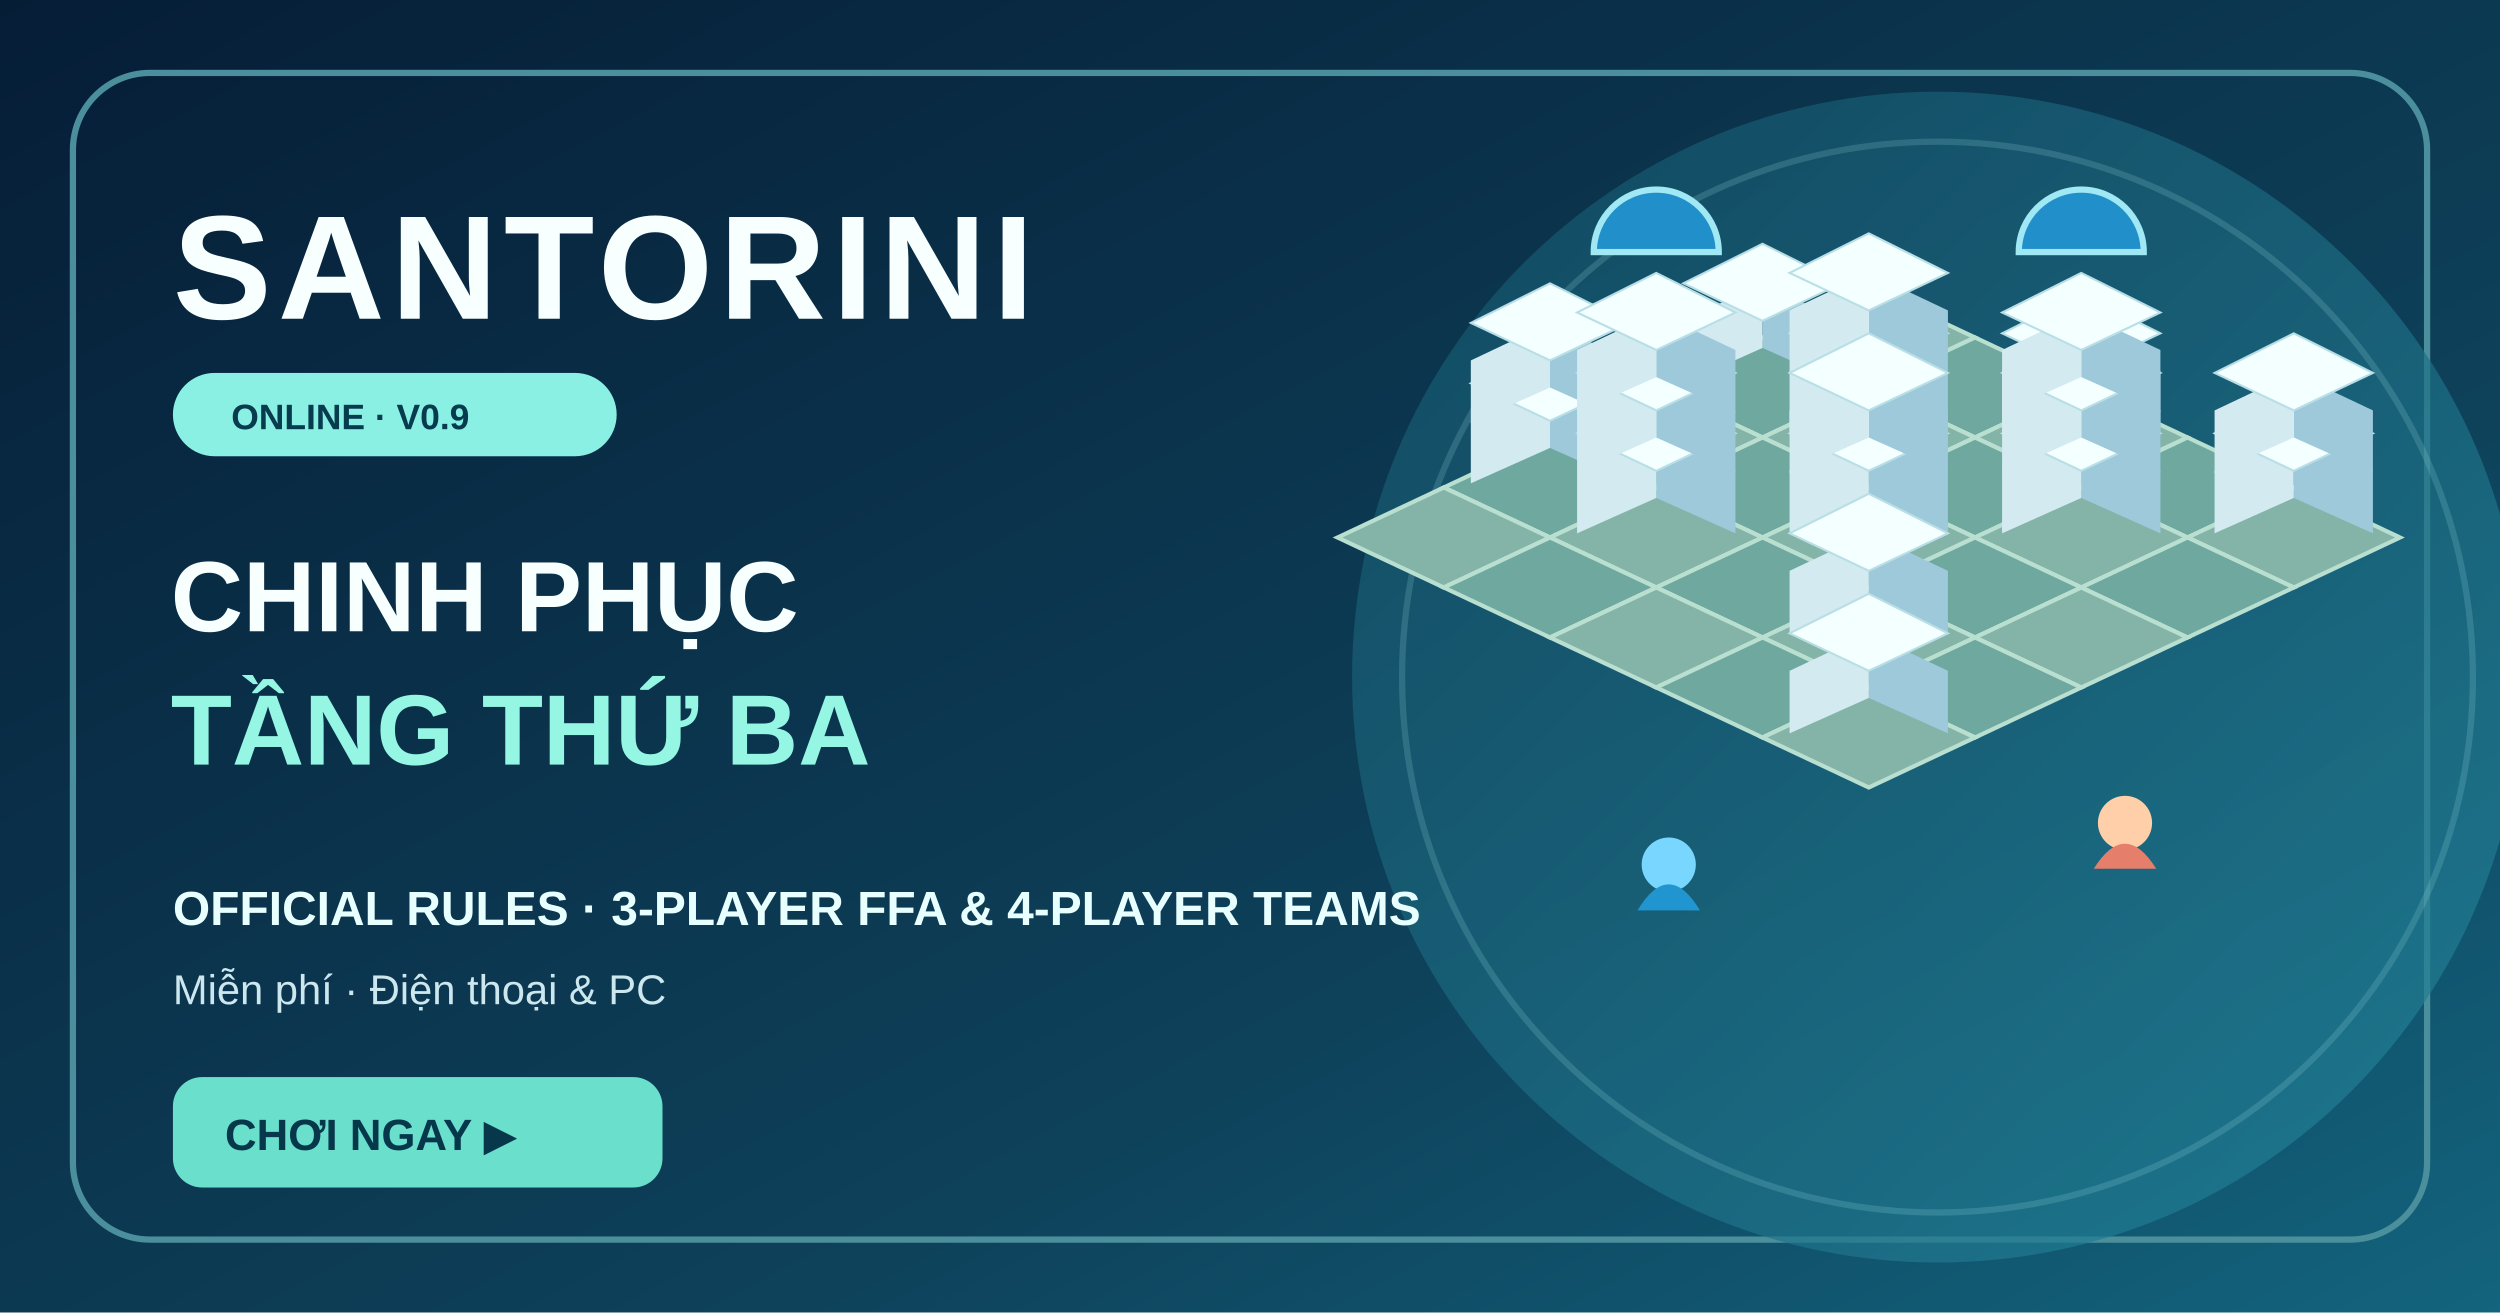
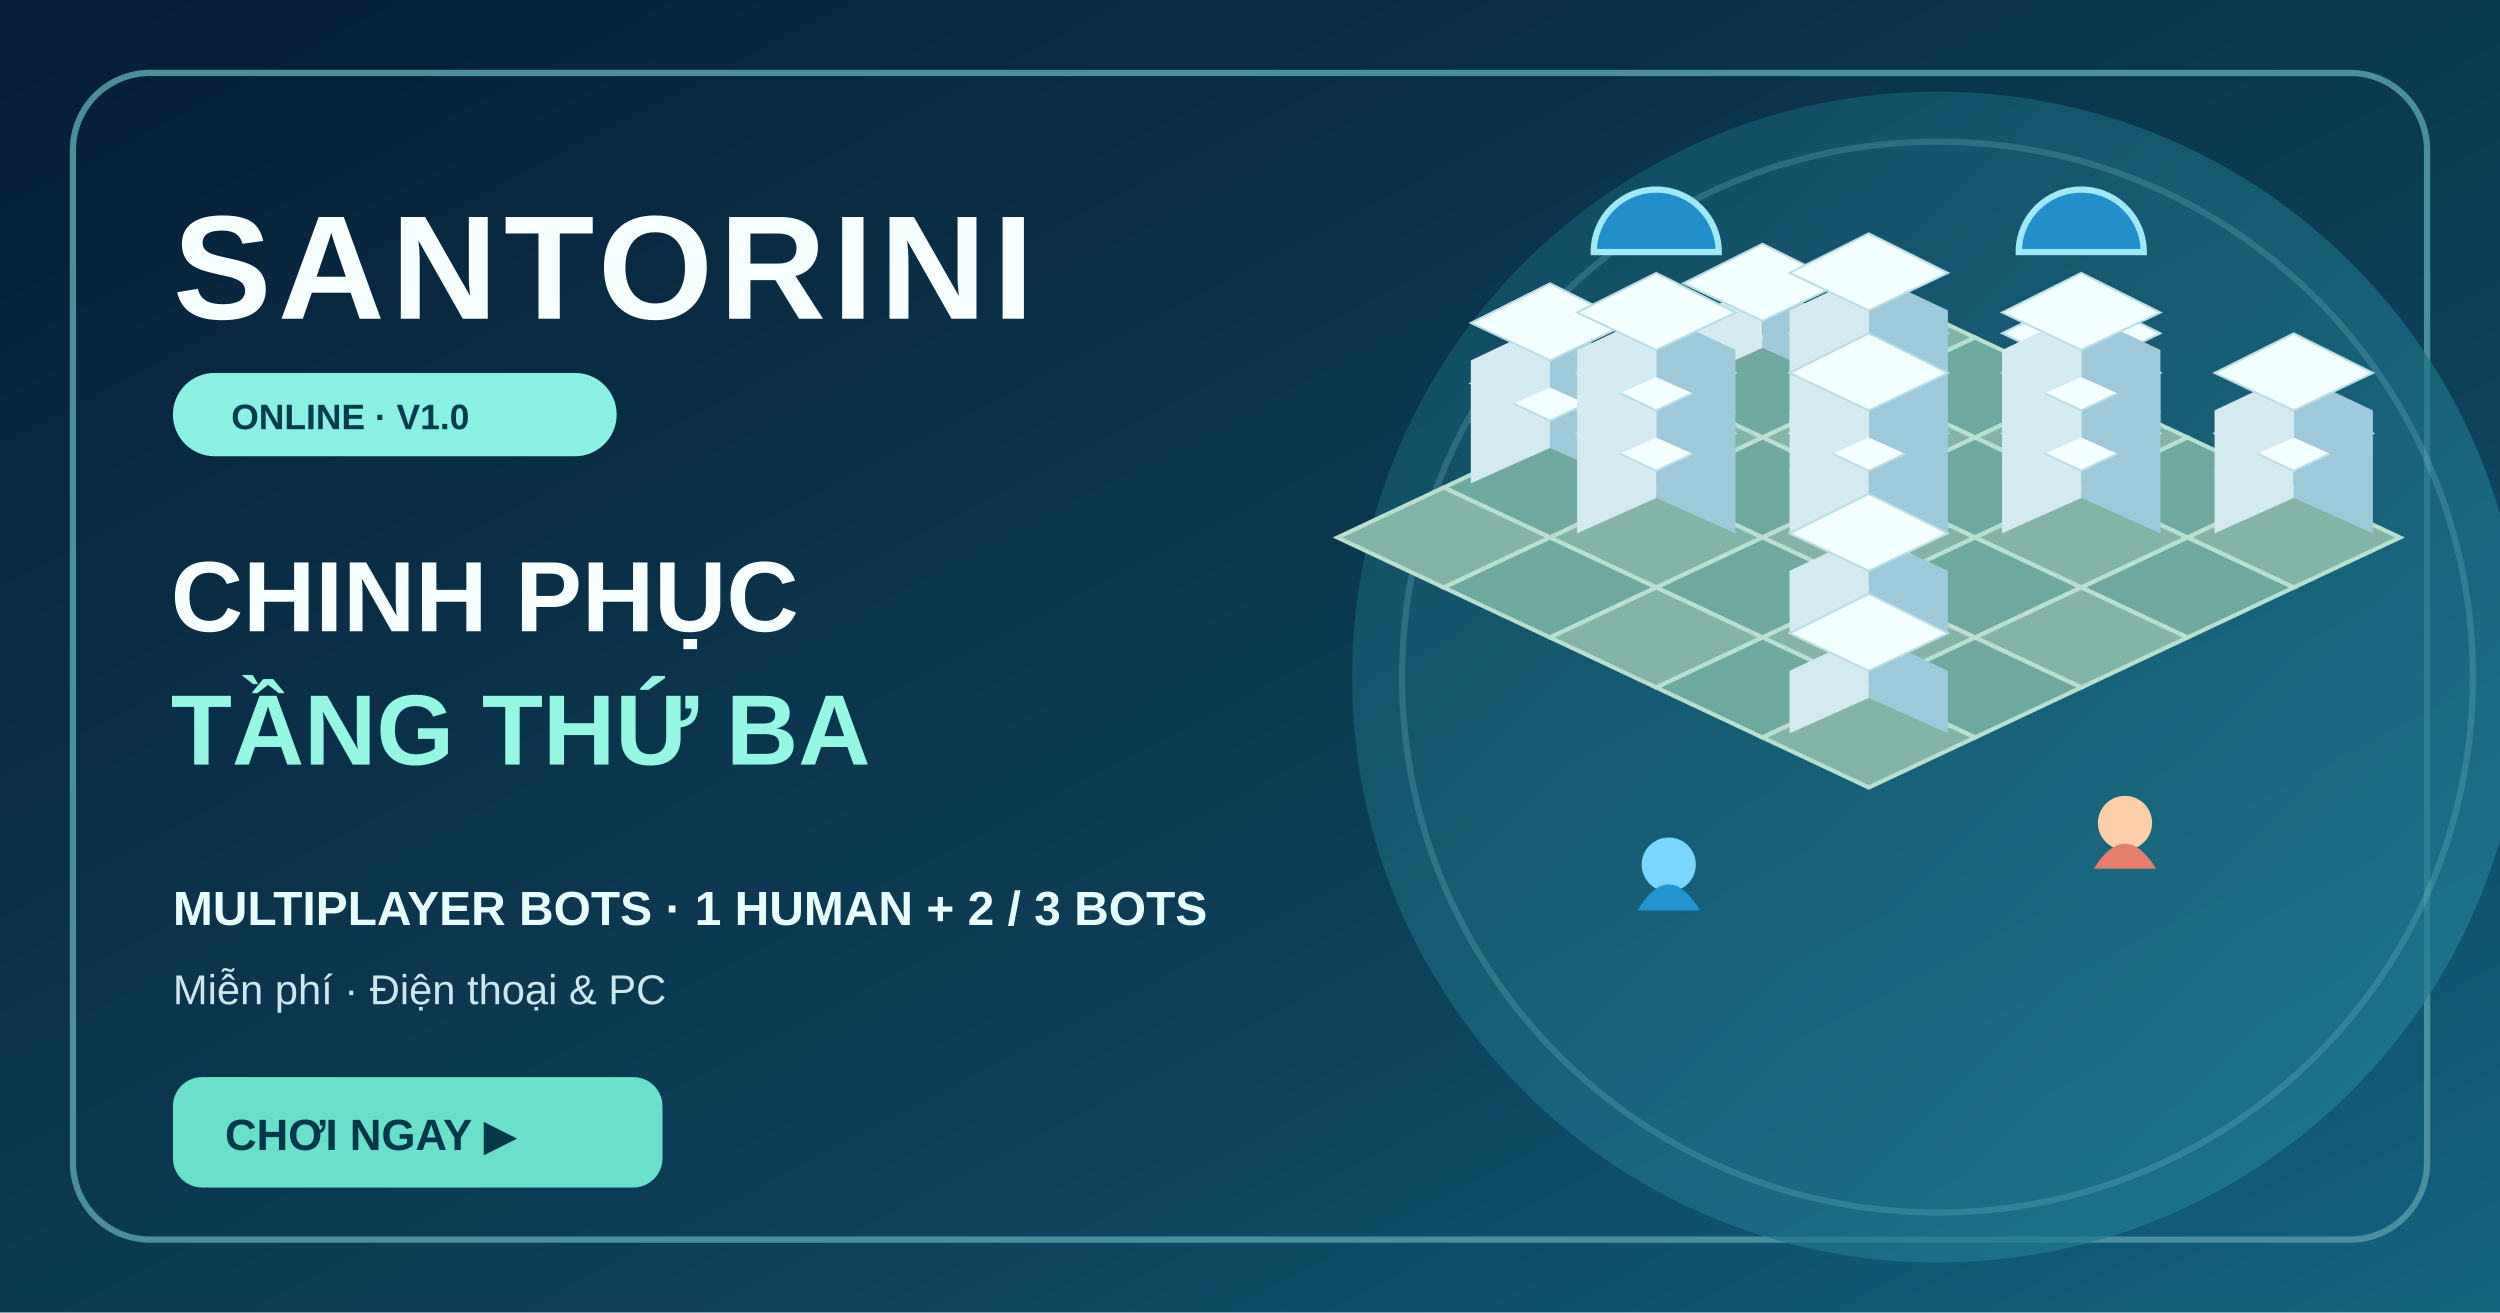
<svg xmlns="http://www.w3.org/2000/svg" width="1200" height="630" viewBox="0 0 1200 630">
  <defs>
    <linearGradient id="bg" x2="1" y2="1">
      <stop stop-color="#061d36" />
      <stop offset=".65" stop-color="#0e415a" />
      <stop offset="1" stop-color="#13647e" />
    </linearGradient>
    <linearGradient id="water" x2="1" y2="1">
      <stop stop-color="#14536a" />
      <stop offset="1" stop-color="#23849a" />
    </linearGradient>
  </defs>
  <rect width="1200" height="630" fill="url(#bg)" />
  <rect x="35" y="35" width="1130" height="560" rx="37" fill="none" stroke="#4c8f9c" stroke-width="3" />
  <circle cx="930" cy="325" r="281" fill="url(#water)" opacity=".7" />
  <circle cx="930" cy="325" r="257" fill="none" stroke="#a8e6ea" opacity=".18" stroke-width="3" />
  <text x="83" y="153" font-family="Arial, sans-serif" font-size="71" font-weight="900" letter-spacing="3" fill="#f7ffff">SANTORINI</text>
  <rect x="83" y="179" width="213" height="40" rx="20" fill="#8af0e4" />
-   <text x="111" y="206" font-family="Arial,sans-serif" font-size="17" font-weight="800" fill="#073b4e">ONLINE · V0.9</text>
+   <text x="111" y="206" font-family="Arial,sans-serif" font-size="17" font-weight="800" fill="#073b4e">ONLINE · V1.0</text>
  <text x="82" y="303" font-family="Arial,sans-serif" font-size="48" font-weight="900" fill="#f7ffff">CHINH PHỤC</text>
  <text x="82" y="367" font-family="Arial,sans-serif" font-size="48" font-weight="900" fill="#95f6e3">TẦNG THỨ BA</text>
-   <text x="83" y="444" font-family="Arial,sans-serif" font-size="23" font-weight="800" fill="#e8ffff">OFFICIAL RULES · 3-PLAYER FFA &amp; 4-PLAYER TEAMS</text>
+   <text x="83" y="444" font-family="Arial,sans-serif" font-size="23" font-weight="800" fill="#e8ffff">MULTIPLAYER BOTS · 1 HUMAN + 2 / 3 BOTS</text>
  <text x="83" y="482" font-family="Arial,sans-serif" font-size="20" fill="#cce7ed">Miễn phí · Điện thoại &amp; PC</text>
  <rect x="83" y="517" width="235" height="53" rx="14" fill="#69dfcc" />
  <text x="108" y="552" font-family="Arial,sans-serif" font-size="21" font-weight="900" fill="#06374a">CHƠI NGAY ▶</text>
  <g transform="translate(0,12)">
    <path d="M897 126l51 24 -51 24 -51 -24Z" fill="#84b4a8" stroke="#b9dfd0" stroke-width="2" />
    <path d="M846 150l51 24 -51 24 -51 -24Z" fill="#6ea89e" stroke="#b9dfd0" stroke-width="2" />
    <path d="M795 174l51 24 -51 24 -51 -24Z" fill="#84b4a8" stroke="#b9dfd0" stroke-width="2" />
    <path d="M744 198l51 24 -51 24 -51 -24Z" fill="#6ea89e" stroke="#b9dfd0" stroke-width="2" />
    <path d="M693 222l51 24 -51 24 -51 -24Z" fill="#84b4a8" stroke="#b9dfd0" stroke-width="2" />
    <path d="M948 150l51 24 -51 24 -51 -24Z" fill="#6ea89e" stroke="#b9dfd0" stroke-width="2" />
    <path d="M897 174l51 24 -51 24 -51 -24Z" fill="#84b4a8" stroke="#b9dfd0" stroke-width="2" />
    <path d="M846 198l51 24 -51 24 -51 -24Z" fill="#6ea89e" stroke="#b9dfd0" stroke-width="2" />
    <path d="M795 222l51 24 -51 24 -51 -24Z" fill="#84b4a8" stroke="#b9dfd0" stroke-width="2" />
    <path d="M744 246l51 24 -51 24 -51 -24Z" fill="#6ea89e" stroke="#b9dfd0" stroke-width="2" />
    <path d="M999 174l51 24 -51 24 -51 -24Z" fill="#84b4a8" stroke="#b9dfd0" stroke-width="2" />
    <path d="M948 198l51 24 -51 24 -51 -24Z" fill="#6ea89e" stroke="#b9dfd0" stroke-width="2" />
    <path d="M897 222l51 24 -51 24 -51 -24Z" fill="#84b4a8" stroke="#b9dfd0" stroke-width="2" />
    <path d="M846 246l51 24 -51 24 -51 -24Z" fill="#6ea89e" stroke="#b9dfd0" stroke-width="2" />
    <path d="M795 270l51 24 -51 24 -51 -24Z" fill="#84b4a8" stroke="#b9dfd0" stroke-width="2" />
    <path d="M1050 198l51 24 -51 24 -51 -24Z" fill="#6ea89e" stroke="#b9dfd0" stroke-width="2" />
    <path d="M999 222l51 24 -51 24 -51 -24Z" fill="#84b4a8" stroke="#b9dfd0" stroke-width="2" />
    <path d="M948 246l51 24 -51 24 -51 -24Z" fill="#6ea89e" stroke="#b9dfd0" stroke-width="2" />
    <path d="M897 270l51 24 -51 24 -51 -24Z" fill="#84b4a8" stroke="#b9dfd0" stroke-width="2" />
    <path d="M846 294l51 24 -51 24 -51 -24Z" fill="#6ea89e" stroke="#b9dfd0" stroke-width="2" />
    <path d="M1101 222l51 24 -51 24 -51 -24Z" fill="#84b4a8" stroke="#b9dfd0" stroke-width="2" />
    <path d="M1050 246l51 24 -51 24 -51 -24Z" fill="#6ea89e" stroke="#b9dfd0" stroke-width="2" />
    <path d="M999 270l51 24 -51 24 -51 -24Z" fill="#84b4a8" stroke="#b9dfd0" stroke-width="2" />
    <path d="M948 294l51 24 -51 24 -51 -24Z" fill="#6ea89e" stroke="#b9dfd0" stroke-width="2" />
    <path d="M897 318l51 24 -51 24 -51 -24Z" fill="#84b4a8" stroke="#b9dfd0" stroke-width="2" />
    <path d="M846 124l38 18v30l-38 -17Z" fill="#9dc9db" />
    <path d="M846 124l-38 18v30l38-17Z" fill="#d3eaf1" />
    <path d="M846 105l38 19 -38 18 -38-18Z" fill="#f4ffff" stroke="#b8dee6" />
    <path d="M897 148l38 18v30l-38 -17Z" fill="#9dc9db" />
    <path d="M897 148l-38 18v30l38-17Z" fill="#d3eaf1" />
    <path d="M897 129l38 19 -38 18 -38-18Z" fill="#f4ffff" stroke="#b8dee6" />
    <path d="M897 119l38 18v30l-38 -17Z" fill="#9dc9db" />
    <path d="M897 119l-38 18v30l38-17Z" fill="#d3eaf1" />
    <path d="M897 100l38 19 -38 18 -38-18Z" fill="#f4ffff" stroke="#b8dee6" />
    <path d="M999 148l38 18v30l-38 -17Z" fill="#9dc9db" />
    <path d="M999 148l-38 18v30l38-17Z" fill="#d3eaf1" />
    <path d="M999 129l38 19 -38 18 -38-18Z" fill="#f4ffff" stroke="#b8dee6" />
    <path d="M744 172l38 18v30l-38 -17Z" fill="#9dc9db" />
    <path d="M744 172l-38 18v30l38-17Z" fill="#d3eaf1" />
    <path d="M744 153l38 19 -38 18 -38-18Z" fill="#f4ffff" stroke="#b8dee6" />
    <path d="M744 143l38 18v30l-38 -17Z" fill="#9dc9db" />
    <path d="M744 143l-38 18v30l38-17Z" fill="#d3eaf1" />
    <path d="M744 124l38 19 -38 18 -38-18Z" fill="#f4ffff" stroke="#b8dee6" />
    <path d="M795 196l38 18v30l-38 -17Z" fill="#9dc9db" />
    <path d="M795 196l-38 18v30l38-17Z" fill="#d3eaf1" />
    <path d="M795 177l38 19 -38 18 -38-18Z" fill="#f4ffff" stroke="#b8dee6" />
    <path d="M795 167l38 18v30l-38 -17Z" fill="#9dc9db" />
    <path d="M795 167l-38 18v30l38-17Z" fill="#d3eaf1" />
    <path d="M795 148l38 19 -38 18 -38-18Z" fill="#f4ffff" stroke="#b8dee6" />
    <path d="M795 138l38 18v30l-38 -17Z" fill="#9dc9db" />
    <path d="M795 138l-38 18v30l38-17Z" fill="#d3eaf1" />
    <path d="M795 119l38 19 -38 18 -38-18Z" fill="#f4ffff" stroke="#b8dee6" />
    <path d="M765 109a30 30 0 0 1 60 0Z" fill="#218fc9" stroke="#9fe8f4" stroke-width="3" />
    <path d="M897 196l38 18v30l-38 -17Z" fill="#9dc9db" />
    <path d="M897 196l-38 18v30l38-17Z" fill="#d3eaf1" />
    <path d="M897 177l38 19 -38 18 -38-18Z" fill="#f4ffff" stroke="#b8dee6" />
    <path d="M897 167l38 18v30l-38 -17Z" fill="#9dc9db" />
    <path d="M897 167l-38 18v30l38-17Z" fill="#d3eaf1" />
    <path d="M897 148l38 19 -38 18 -38-18Z" fill="#f4ffff" stroke="#b8dee6" />
    <path d="M999 196l38 18v30l-38 -17Z" fill="#9dc9db" />
    <path d="M999 196l-38 18v30l38-17Z" fill="#d3eaf1" />
    <path d="M999 177l38 19 -38 18 -38-18Z" fill="#f4ffff" stroke="#b8dee6" />
    <path d="M999 167l38 18v30l-38 -17Z" fill="#9dc9db" />
    <path d="M999 167l-38 18v30l38-17Z" fill="#d3eaf1" />
    <path d="M999 148l38 19 -38 18 -38-18Z" fill="#f4ffff" stroke="#b8dee6" />
    <path d="M999 138l38 18v30l-38 -17Z" fill="#9dc9db" />
    <path d="M999 138l-38 18v30l38-17Z" fill="#d3eaf1" />
    <path d="M999 119l38 19 -38 18 -38-18Z" fill="#f4ffff" stroke="#b8dee6" />
    <path d="M969 109a30 30 0 0 1 60 0Z" fill="#218fc9" stroke="#9fe8f4" stroke-width="3" />
    <path d="M1101 196l38 18v30l-38 -17Z" fill="#9dc9db" />
    <path d="M1101 196l-38 18v30l38-17Z" fill="#d3eaf1" />
    <path d="M1101 177l38 19 -38 18 -38-18Z" fill="#f4ffff" stroke="#b8dee6" />
    <path d="M1101 167l38 18v30l-38 -17Z" fill="#9dc9db" />
    <path d="M1101 167l-38 18v30l38-17Z" fill="#d3eaf1" />
    <path d="M1101 148l38 19 -38 18 -38-18Z" fill="#f4ffff" stroke="#b8dee6" />
    <path d="M897 244l38 18v30l-38 -17Z" fill="#9dc9db" />
    <path d="M897 244l-38 18v30l38-17Z" fill="#d3eaf1" />
    <path d="M897 225l38 19 -38 18 -38-18Z" fill="#f4ffff" stroke="#b8dee6" />
    <path d="M897 292l38 18v30l-38 -17Z" fill="#9dc9db" />
    <path d="M897 292l-38 18v30l38-17Z" fill="#d3eaf1" />
    <path d="M897 273l38 19 -38 18 -38-18Z" fill="#f4ffff" stroke="#b8dee6" />
  </g>
  <circle cx="801" cy="415" r="13" fill="#79d7ff" />
  <path d="M786 437 Q801 412 816 437Z" fill="#2195cf" />
  <circle cx="1020" cy="395" r="13" fill="#ffcfaa" />
  <path d="M1005 417 Q1020 393 1035 417Z" fill="#e67e6c" />
</svg>
